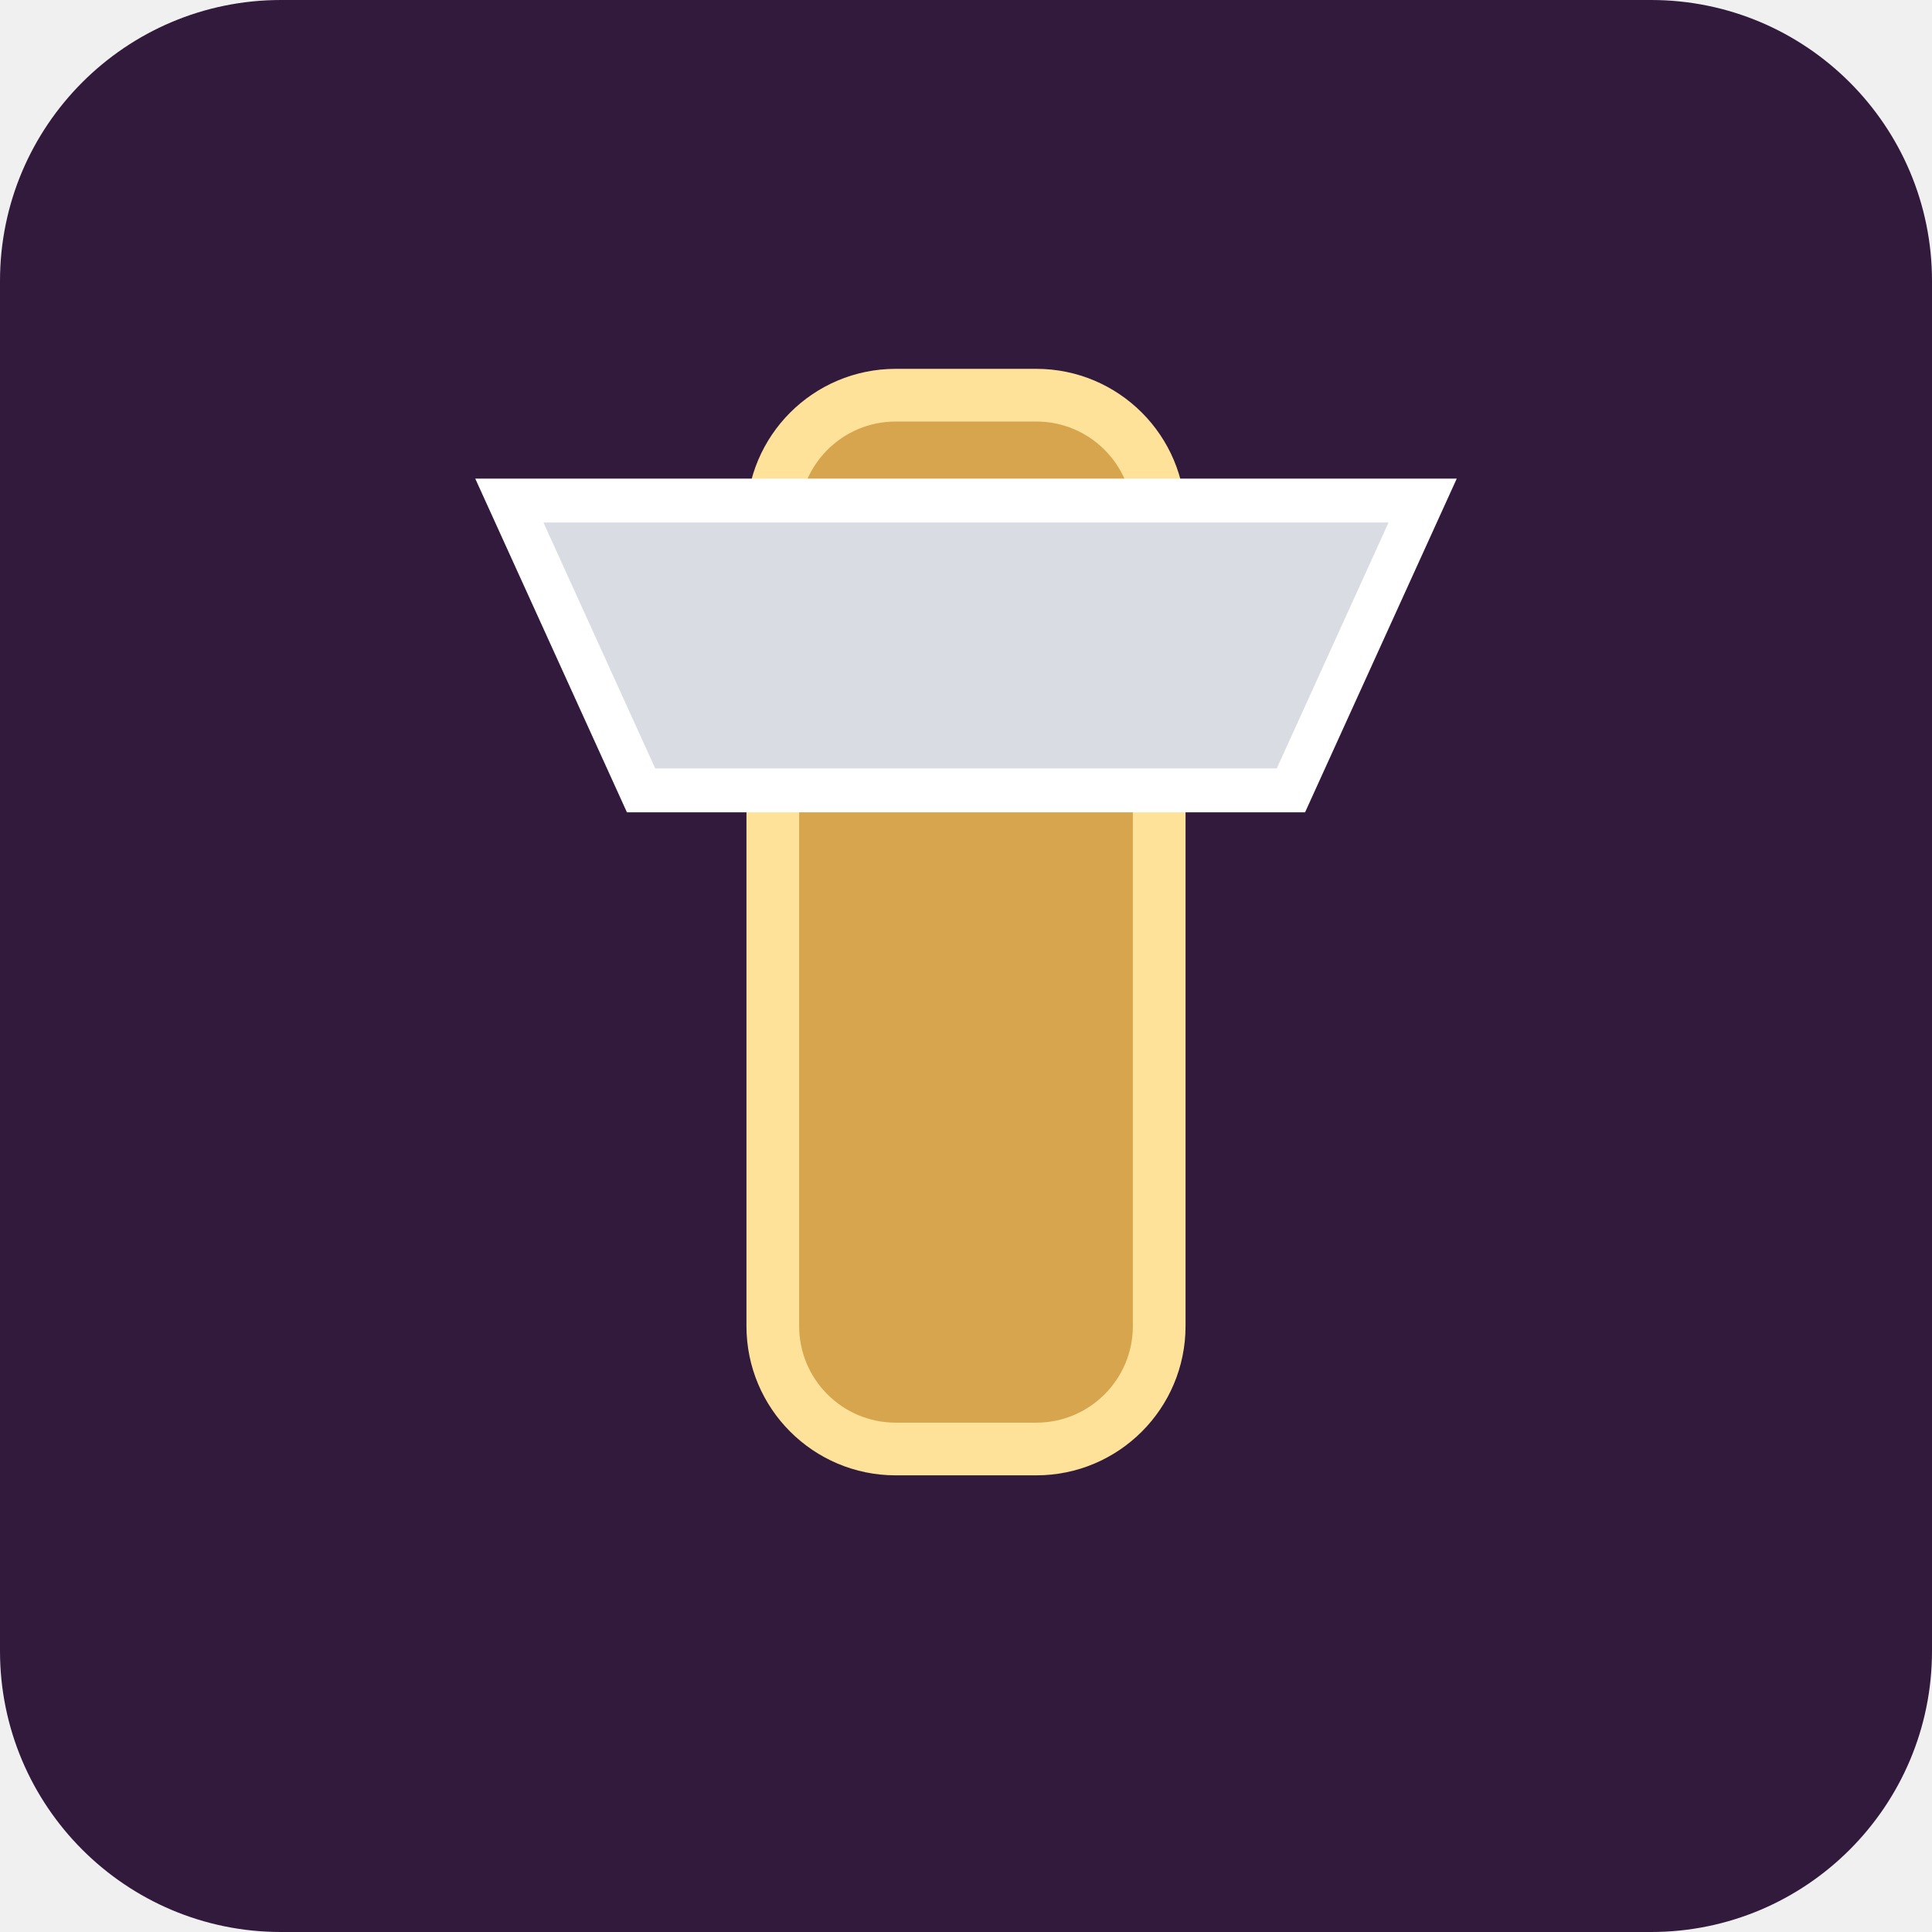
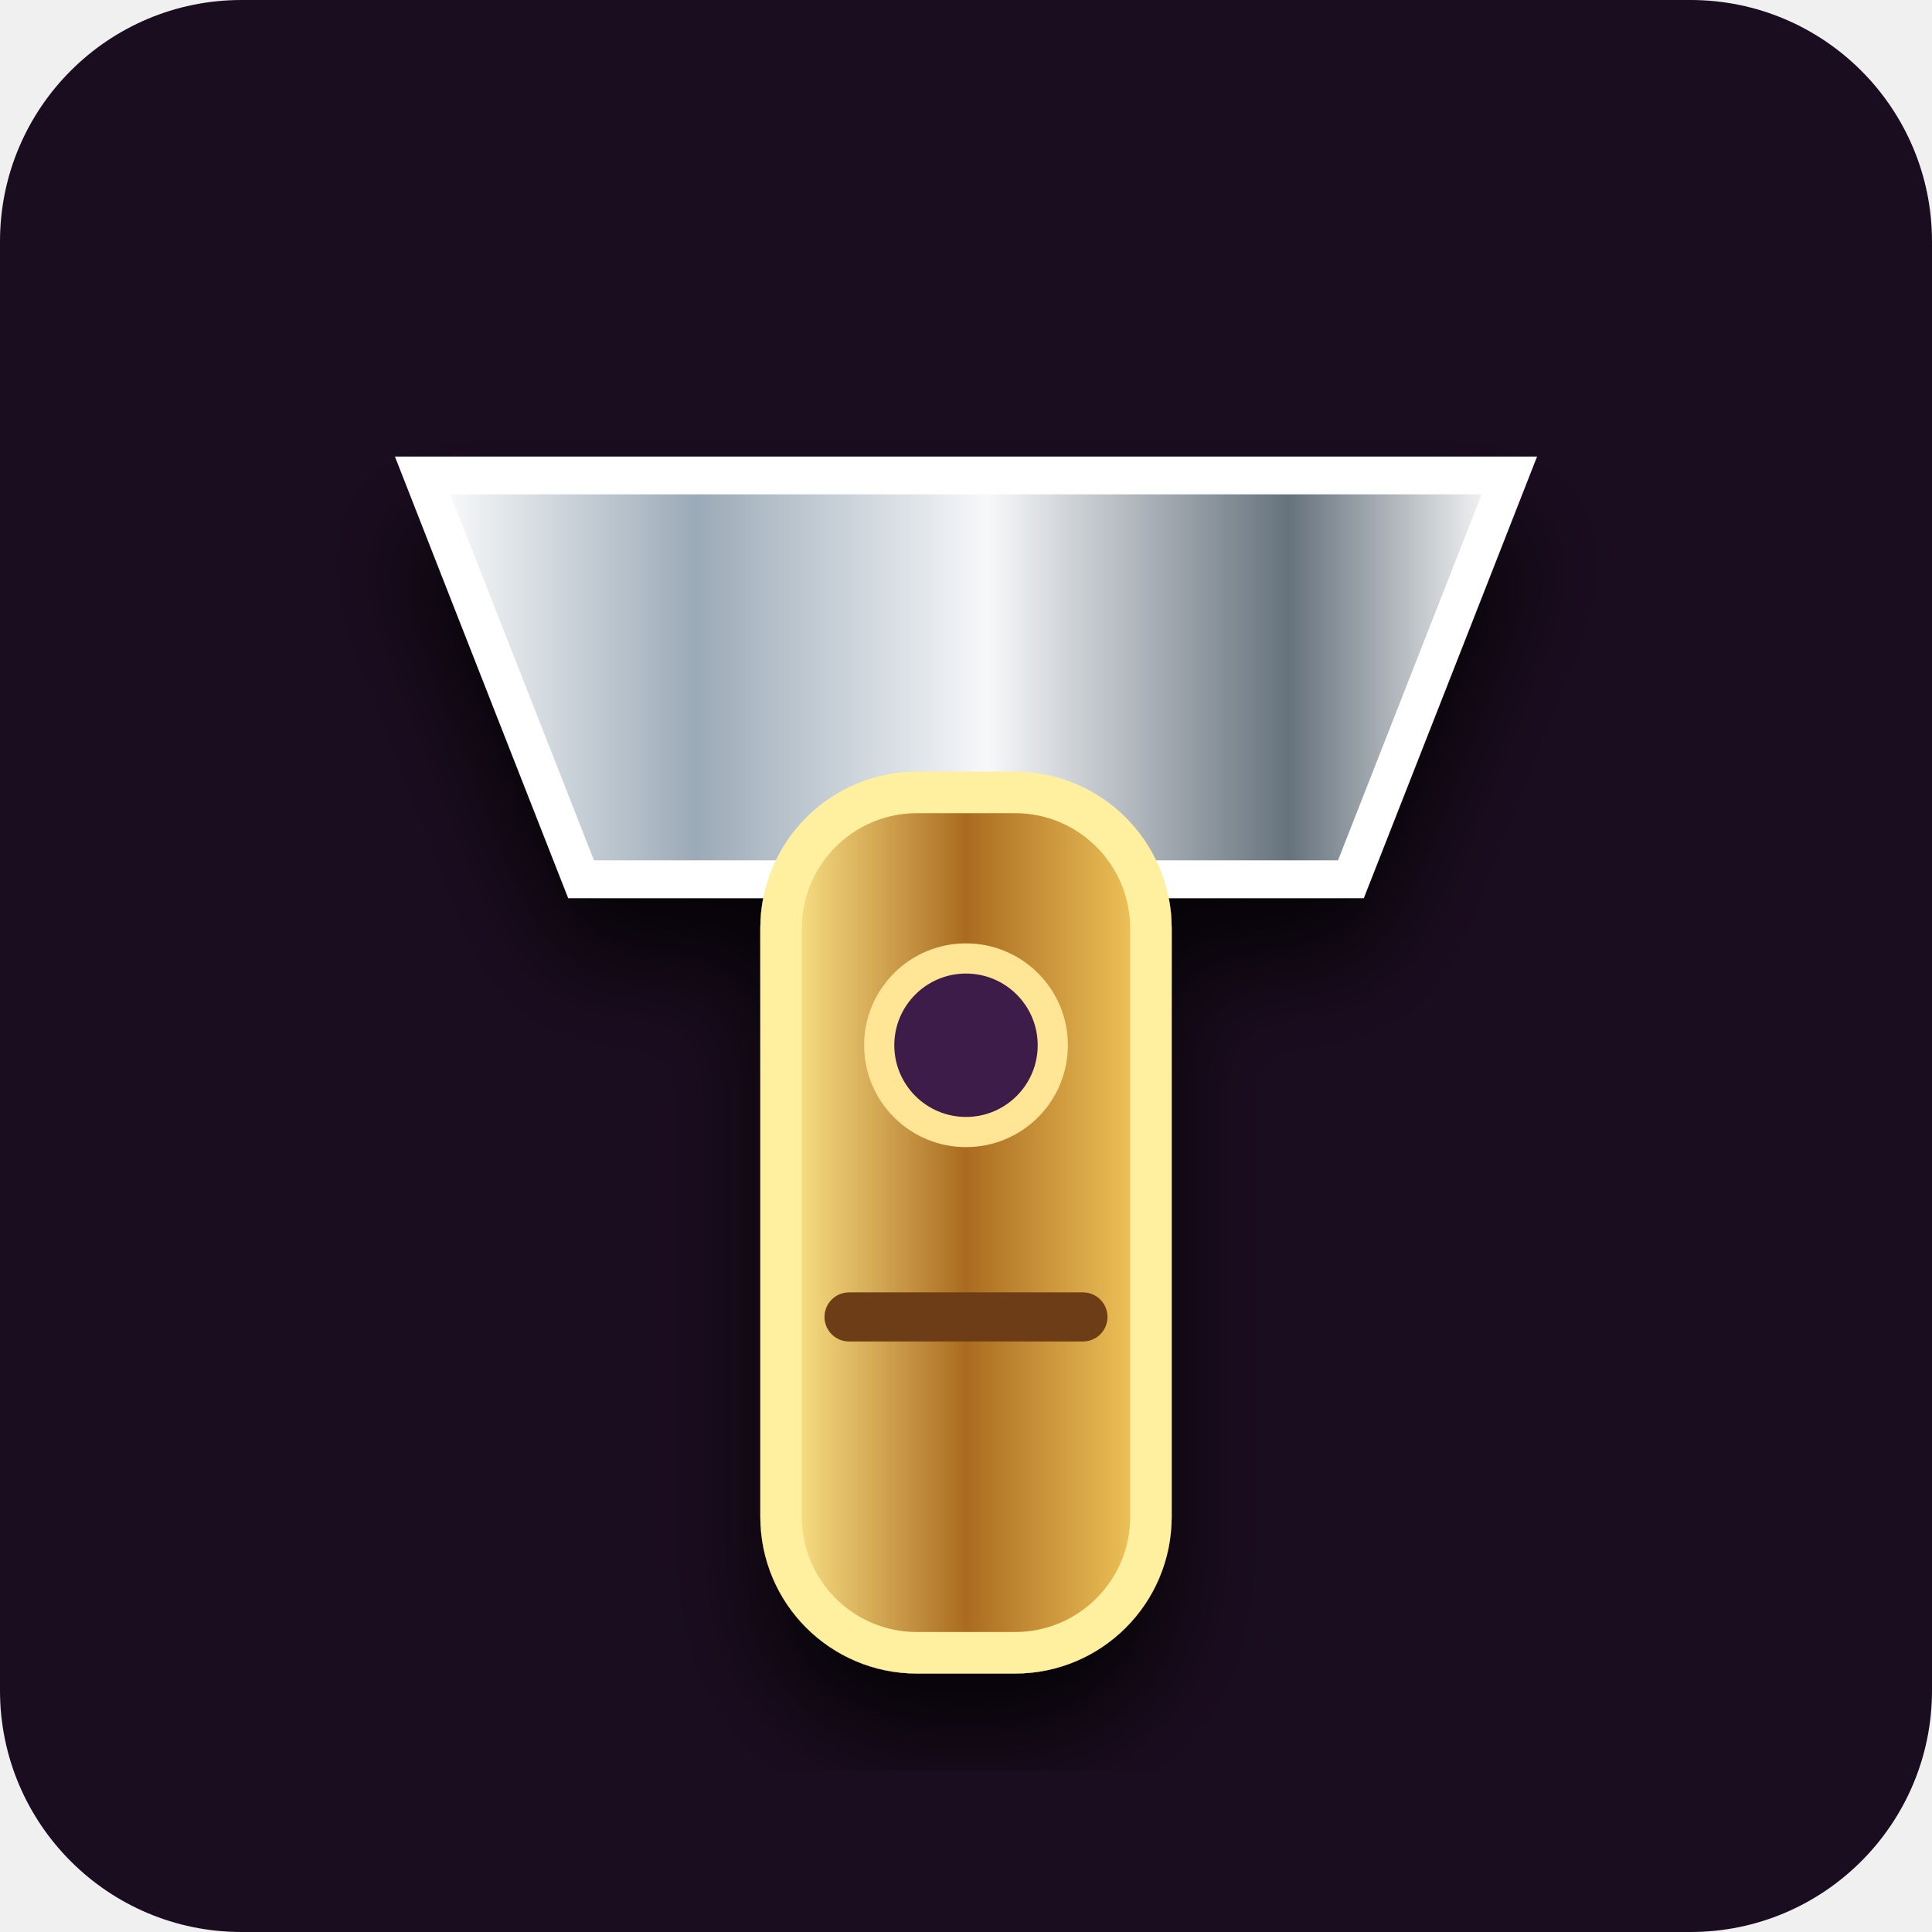
- <svg xmlns="http://www.w3.org/2000/svg" viewBox="0 0 220 220">
-   <rect width="220" height="220" rx="32" fill="#321a3d" />
-   <rect x="88" y="45" width="44" height="120" rx="14" fill="#d6a54d" stroke="#ffe29a" stroke-width="6" />
-   <path d="M58 57h104l-15 33H73z" fill="#d9dce3" stroke="#ffffff" stroke-width="5" />
+ <svg xmlns="http://www.w3.org/2000/svg" viewBox="0 0 512 512">
+   <defs>
+     <linearGradient id="m">
+       <stop stop-color="#fff" />
+       <stop offset=".25" stop-color="#9baab7" />
+       <stop offset=".52" stop-color="#f7f8fa" />
+       <stop offset=".8" stop-color="#66727d" />
+       <stop offset="1" stop-color="#fff" />
+     </linearGradient>
+     <linearGradient id="g">
+       <stop stop-color="#ffe98c" />
+       <stop offset=".5" stop-color="#aa6b20" />
+       <stop offset="1" stop-color="#f4ca5e" />
+     </linearGradient>
+     <filter id="s">
+       <feDropShadow dx="0" dy="18" stdDeviation="14" flood-opacity=".8" />
+     </filter>
+   </defs>
+   <rect width="512" height="512" rx="64" fill="#1b0d20" />
+   <g filter="url(#s)">
+     <path d="M112 126h288l-42 107H154z" fill="url(#m)" stroke="#fff" stroke-width="10" />
+     <rect x="207" y="210" width="98" height="228" rx="36" fill="url(#g)" stroke="#fff0a0" stroke-width="11" />
+     <circle cx="256" cy="277" r="23" fill="#3d1a49" stroke="#ffe595" stroke-width="8" />
+     <path d="M225 349h62" stroke="#6c3e13" stroke-width="13" stroke-linecap="round" />
+   </g>
</svg>
